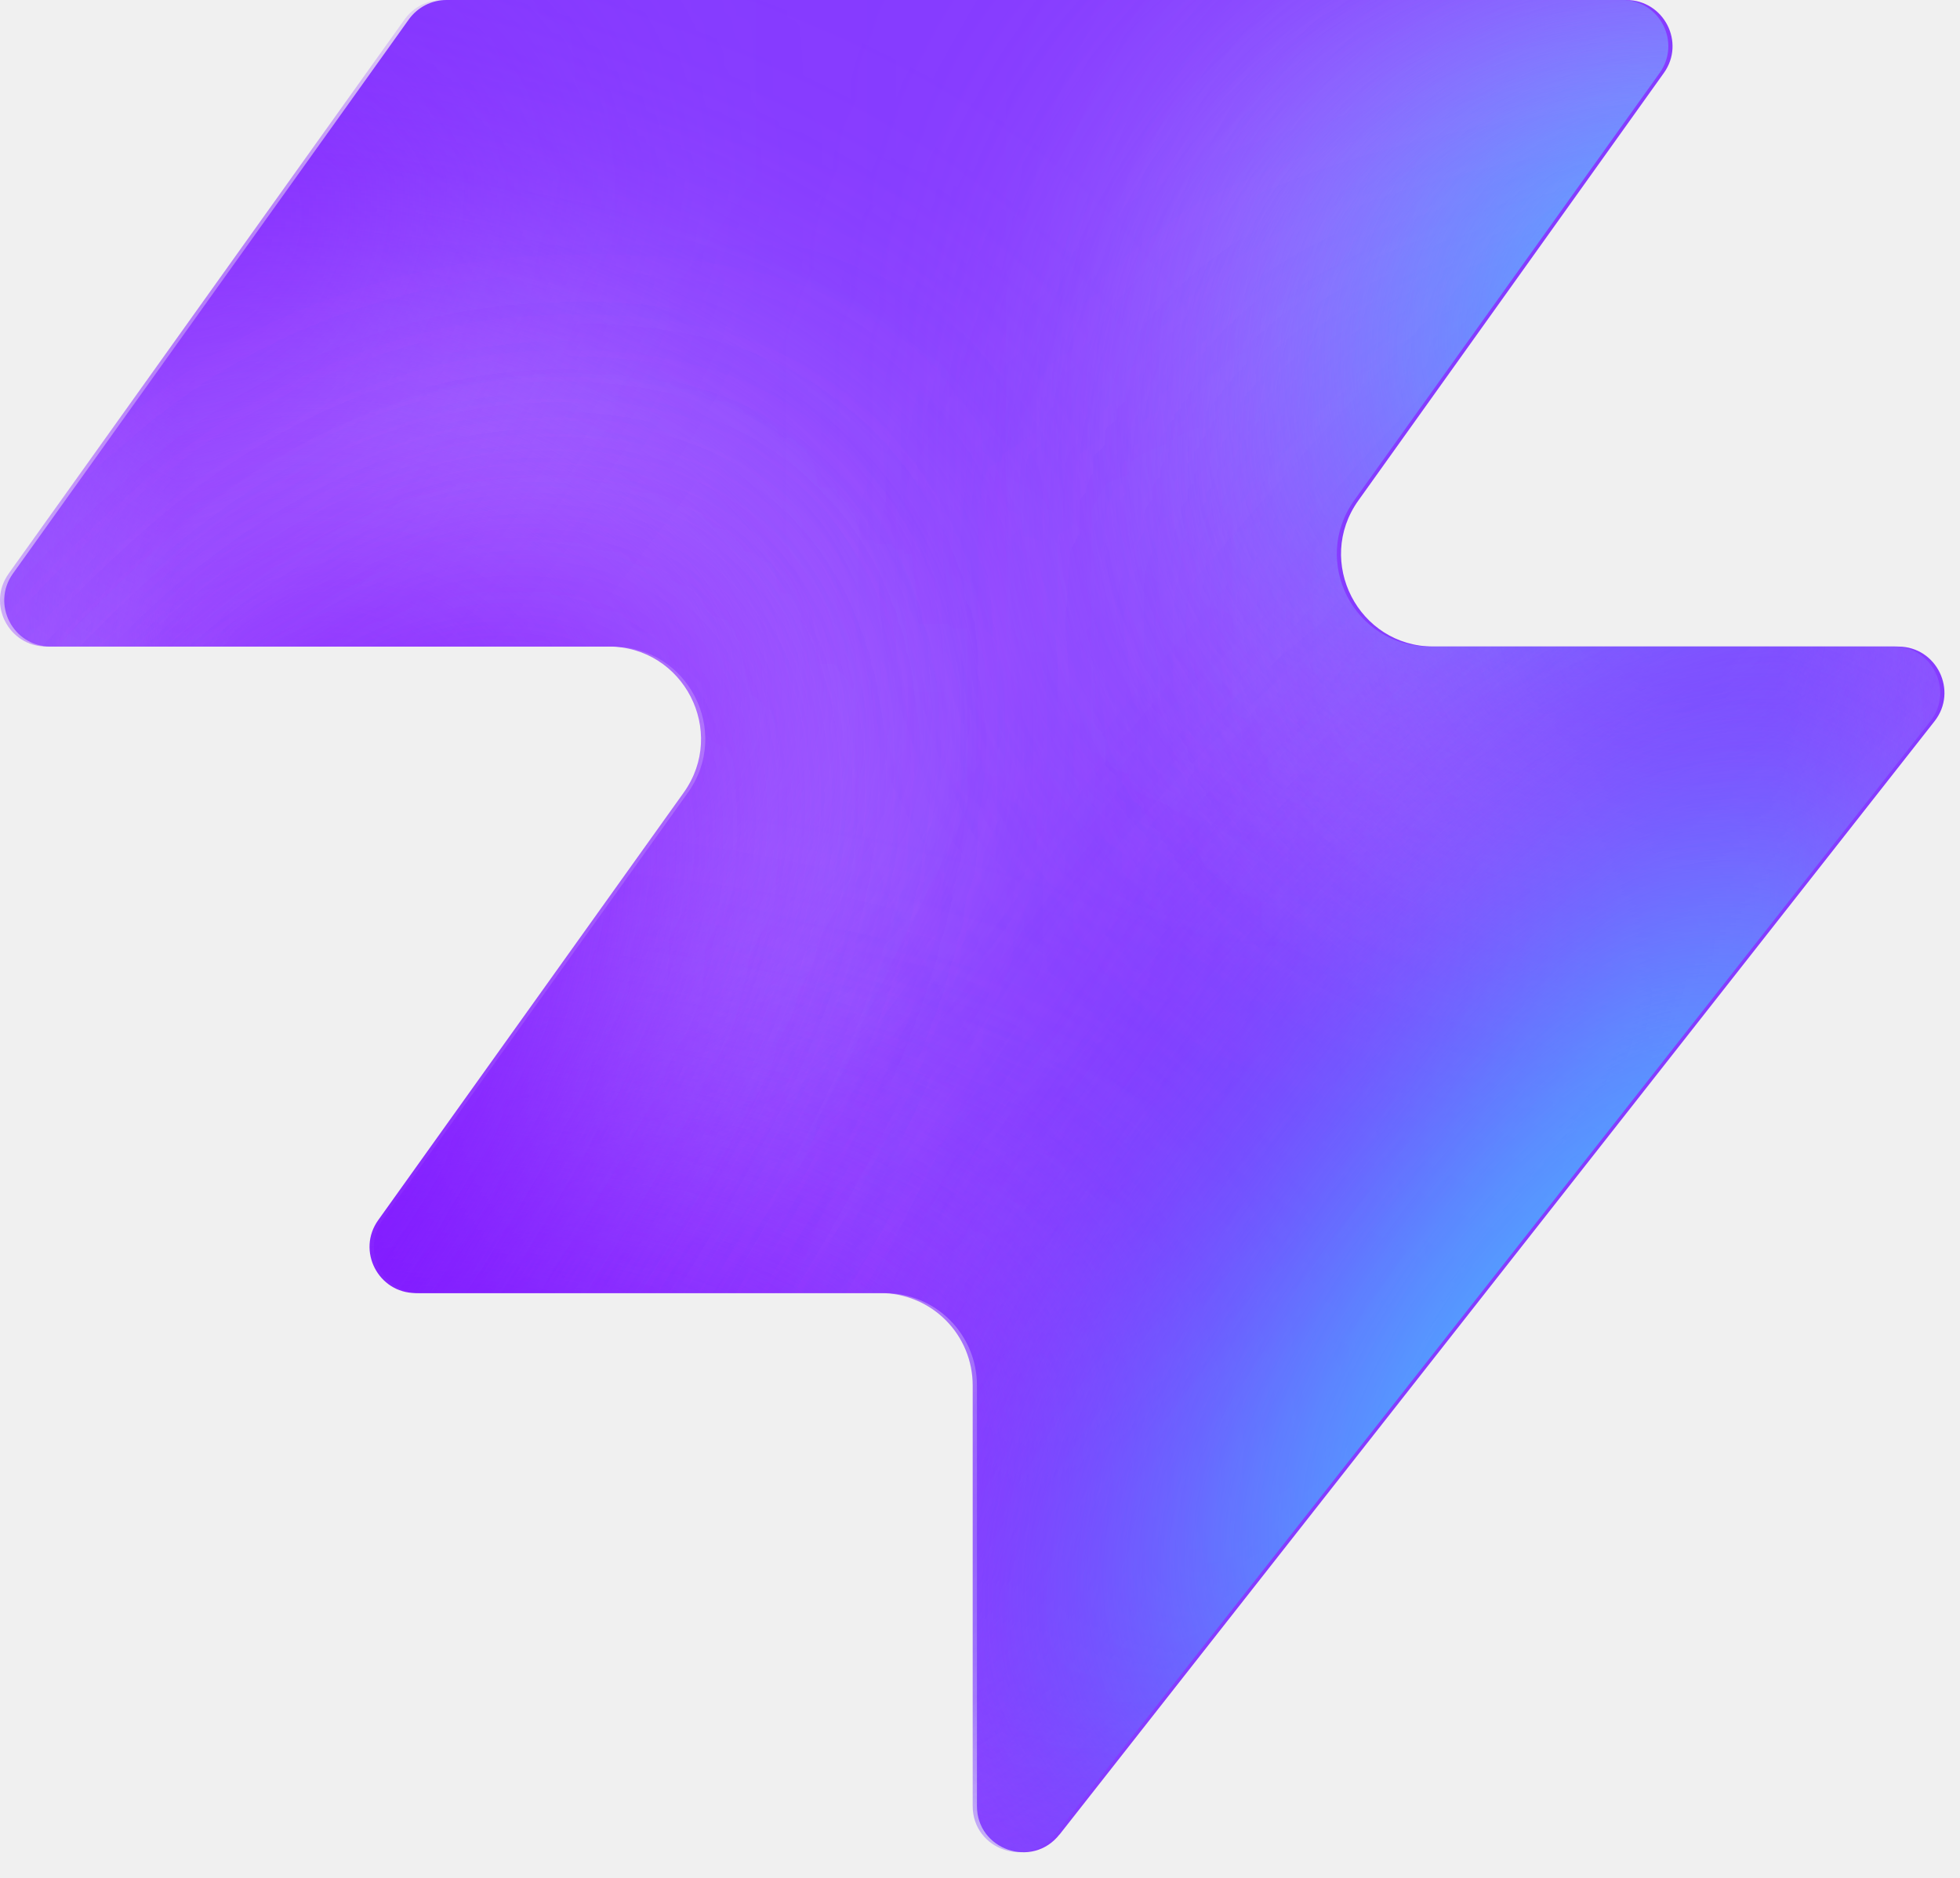
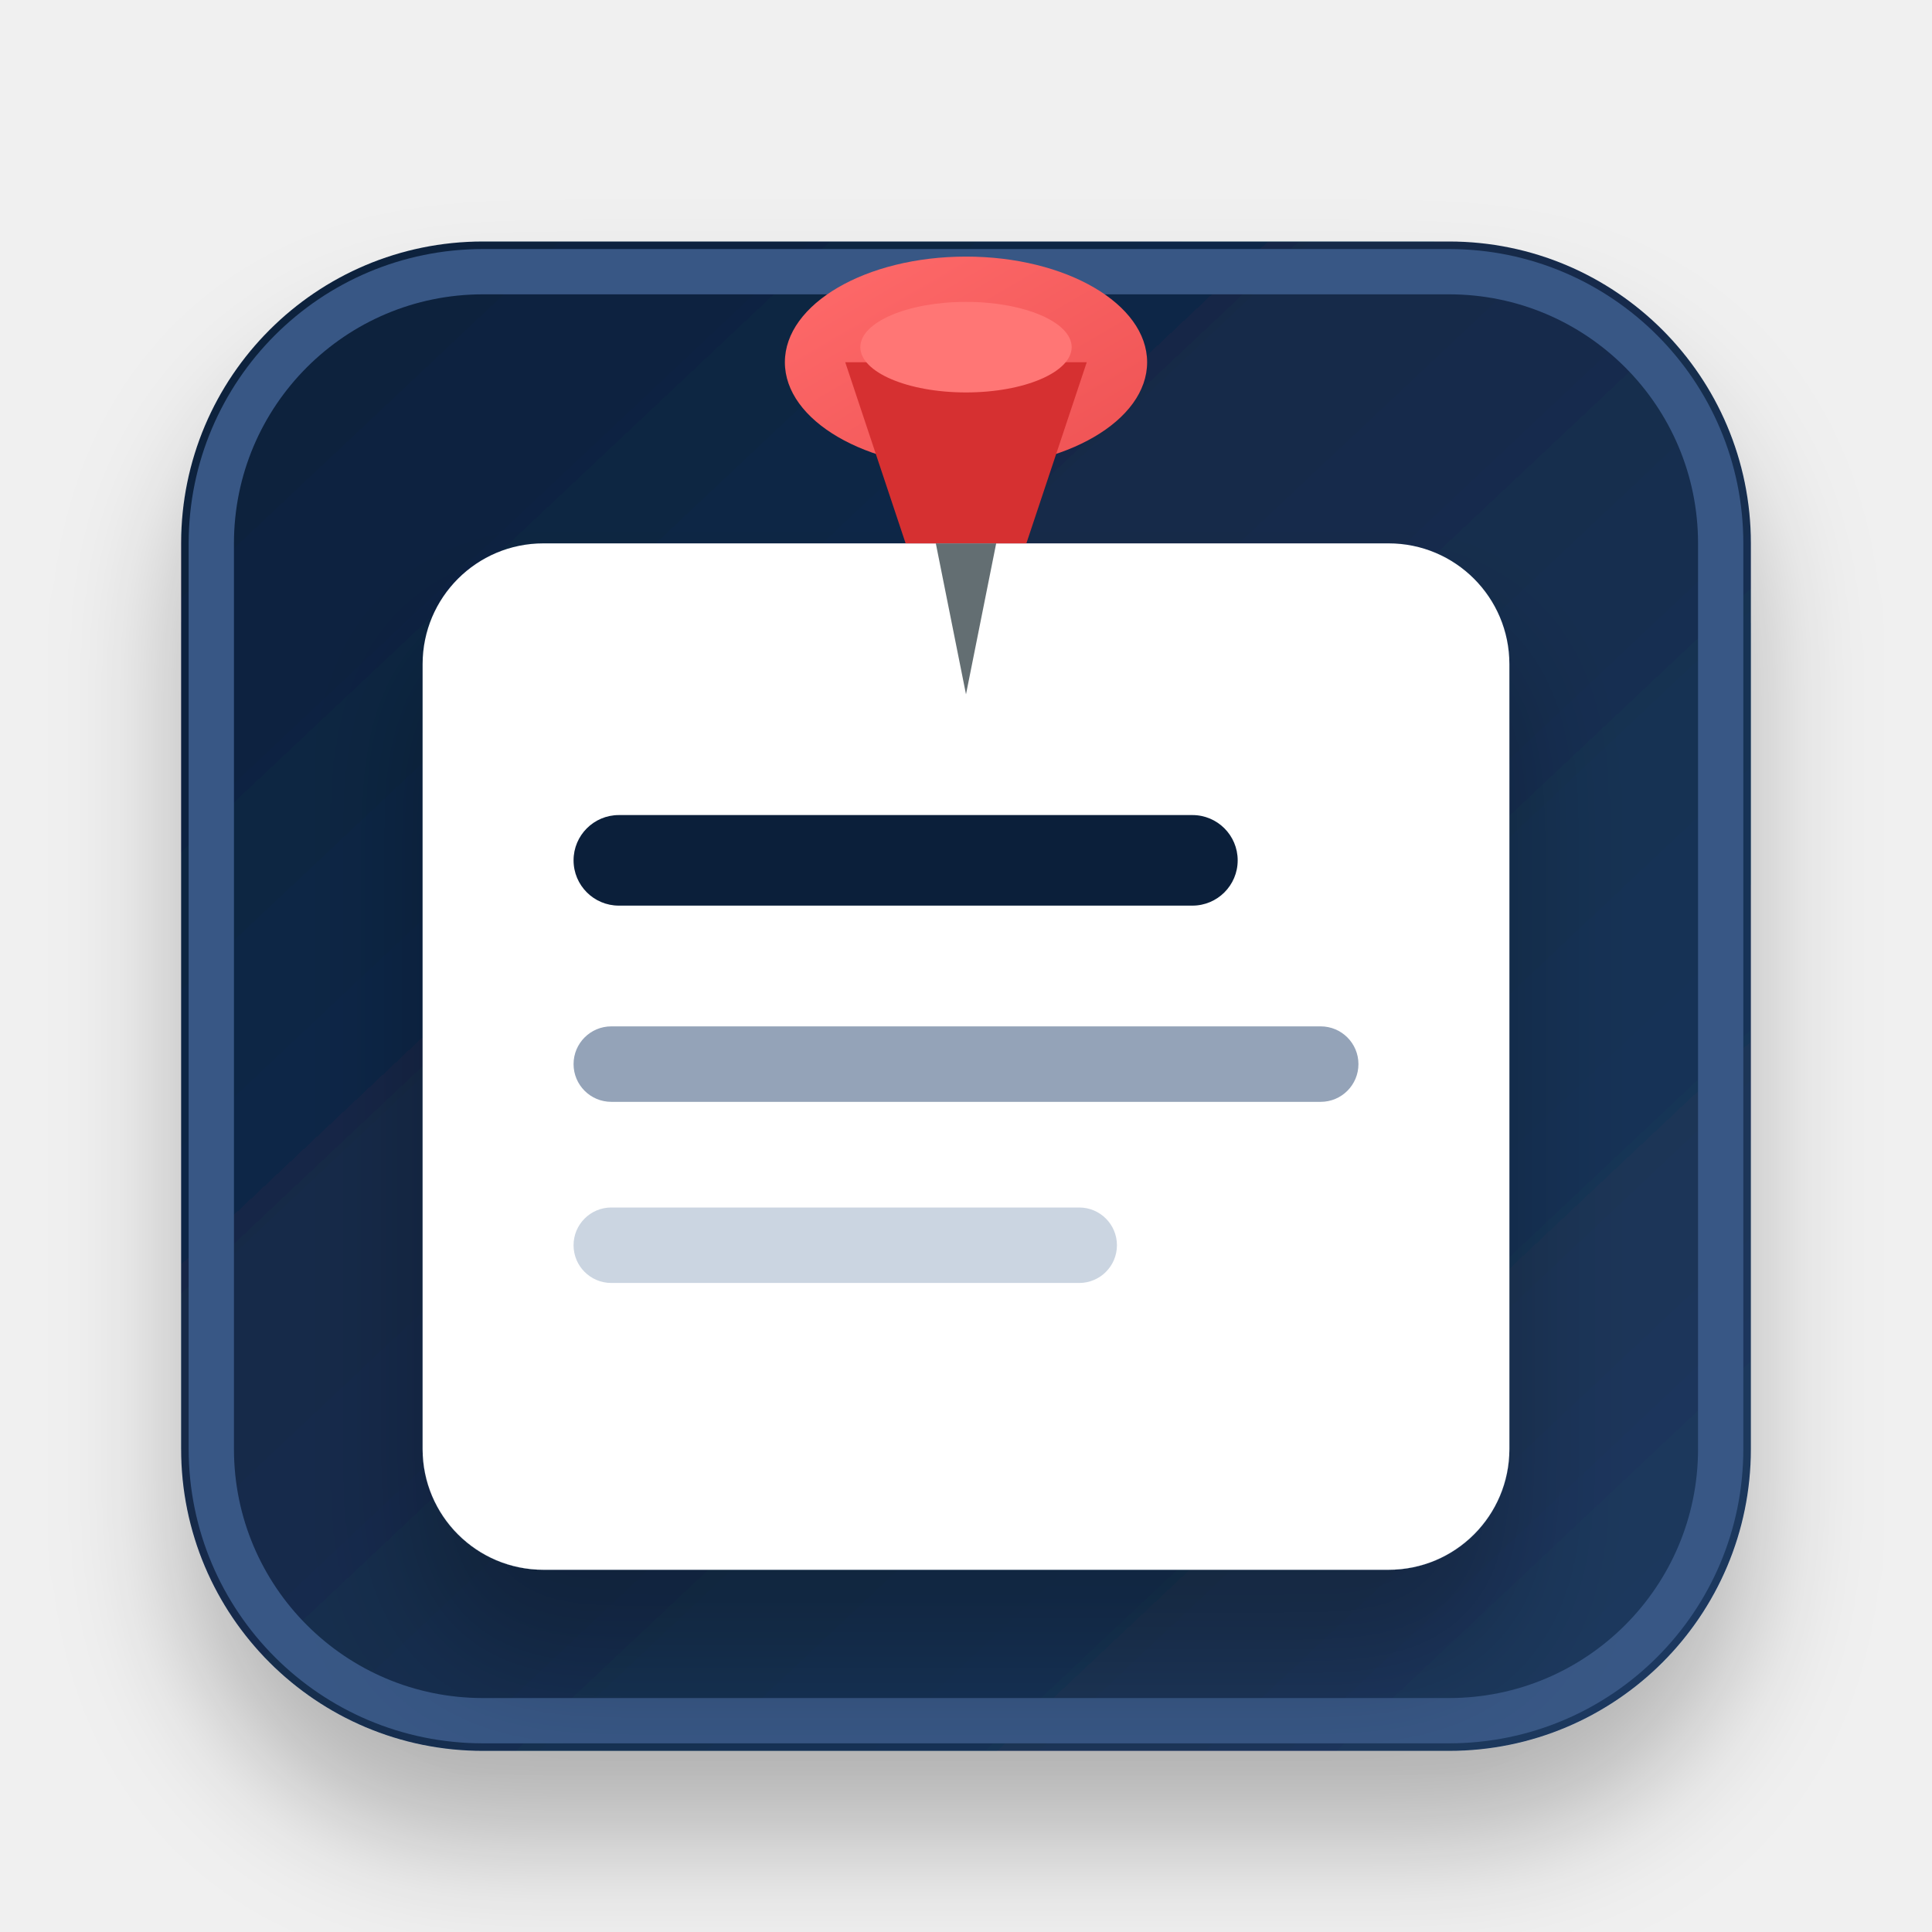
- <svg xmlns="http://www.w3.org/2000/svg" width="48" height="46" fill="none" viewBox="0 0 48 46">
-   <path fill="#863bff" d="M25.946 44.938c-.664.845-2.021.375-2.021-.698V33.937a2.26 2.26 0 0 0-2.262-2.262H10.287c-.92 0-1.456-1.04-.92-1.788l7.48-10.471c1.07-1.497 0-3.578-1.842-3.578H1.237c-.92 0-1.456-1.04-.92-1.788L10.013.474c.214-.297.556-.474.92-.474h28.894c.92 0 1.456 1.04.92 1.788l-7.48 10.471c-1.07 1.498 0 3.579 1.842 3.579h11.377c.943 0 1.473 1.088.89 1.83L25.947 44.94z" style="fill:#863bff;fill:color(display-p3 .525 .23 1);fill-opacity:1" />
-   <mask id="a" width="48" height="46" x="0" y="0" maskUnits="userSpaceOnUse" style="mask-type:alpha">
-     <path fill="#000" d="M25.842 44.938c-.664.844-2.021.375-2.021-.698V33.937a2.26 2.26 0 0 0-2.262-2.262H10.183c-.92 0-1.456-1.04-.92-1.788l7.48-10.471c1.07-1.498 0-3.579-1.842-3.579H1.133c-.92 0-1.456-1.04-.92-1.787L9.91.473c.214-.297.556-.474.92-.474h28.894c.92 0 1.456 1.04.92 1.788l-7.48 10.471c-1.07 1.498 0 3.578 1.842 3.578h11.377c.943 0 1.473 1.088.89 1.832L25.843 44.94z" style="fill:#000;fill-opacity:1" />
-   </mask>
-   <g mask="url(#a)">
-     <g filter="url(#b)">
-       <ellipse cx="5.508" cy="14.704" fill="#ede6ff" rx="5.508" ry="14.704" style="fill:#ede6ff;fill:color(display-p3 .927 .903 1);fill-opacity:1" transform="matrix(.00324 1 1 -.00324 -4.47 31.516)" />
-     </g>
-     <g filter="url(#c)">
-       <ellipse cx="10.399" cy="29.851" fill="#ede6ff" rx="10.399" ry="29.851" style="fill:#ede6ff;fill:color(display-p3 .927 .903 1);fill-opacity:1" transform="matrix(.00324 1 1 -.00324 -39.328 7.883)" />
-     </g>
-     <g filter="url(#d)">
-       <ellipse cx="5.508" cy="30.487" fill="#7e14ff" rx="5.508" ry="30.487" style="fill:#7e14ff;fill:color(display-p3 .492 .077 1);fill-opacity:1" transform="rotate(89.814 -25.913 -14.639)scale(1 -1)" />
-     </g>
-     <g filter="url(#e)">
-       <ellipse cx="5.508" cy="30.599" fill="#7e14ff" rx="5.508" ry="30.599" style="fill:#7e14ff;fill:color(display-p3 .492 .077 1);fill-opacity:1" transform="rotate(89.814 -32.644 -3.334)scale(1 -1)" />
-     </g>
-     <g filter="url(#f)">
-       <ellipse cx="5.508" cy="30.599" fill="#7e14ff" rx="5.508" ry="30.599" style="fill:#7e14ff;fill:color(display-p3 .492 .077 1);fill-opacity:1" transform="matrix(.00324 1 1 -.00324 -34.34 30.47)" />
-     </g>
-     <g filter="url(#g)">
-       <ellipse cx="14.072" cy="22.078" fill="#ede6ff" rx="14.072" ry="22.078" style="fill:#ede6ff;fill:color(display-p3 .927 .903 1);fill-opacity:1" transform="rotate(93.35 24.506 48.493)scale(-1 1)" />
-     </g>
-     <g filter="url(#h)">
-       <ellipse cx="3.47" cy="21.501" fill="#7e14ff" rx="3.47" ry="21.501" style="fill:#7e14ff;fill:color(display-p3 .492 .077 1);fill-opacity:1" transform="rotate(89.009 28.708 47.59)scale(-1 1)" />
-     </g>
-     <g filter="url(#i)">
-       <ellipse cx="3.47" cy="21.501" fill="#7e14ff" rx="3.47" ry="21.501" style="fill:#7e14ff;fill:color(display-p3 .492 .077 1);fill-opacity:1" transform="rotate(89.009 28.708 47.59)scale(-1 1)" />
-     </g>
-     <g filter="url(#j)">
-       <ellipse cx=".387" cy="8.972" fill="#7e14ff" rx="4.407" ry="29.108" style="fill:#7e14ff;fill:color(display-p3 .492 .077 1);fill-opacity:1" transform="rotate(39.51 .387 8.972)" />
-     </g>
-     <g filter="url(#k)">
-       <ellipse cx="47.523" cy="-6.092" fill="#7e14ff" rx="4.407" ry="29.108" style="fill:#7e14ff;fill:color(display-p3 .492 .077 1);fill-opacity:1" transform="rotate(37.892 47.523 -6.092)" />
-     </g>
-     <g filter="url(#l)">
-       <ellipse cx="41.412" cy="6.333" fill="#47bfff" rx="5.971" ry="9.665" style="fill:#47bfff;fill:color(display-p3 .28 .748 1);fill-opacity:1" transform="rotate(37.892 41.412 6.333)" />
-     </g>
-     <g filter="url(#m)">
-       <ellipse cx="-1.879" cy="38.332" fill="#7e14ff" rx="4.407" ry="29.108" style="fill:#7e14ff;fill:color(display-p3 .492 .077 1);fill-opacity:1" transform="rotate(37.892 -1.88 38.332)" />
-     </g>
-     <g filter="url(#n)">
-       <ellipse cx="-1.879" cy="38.332" fill="#7e14ff" rx="4.407" ry="29.108" style="fill:#7e14ff;fill:color(display-p3 .492 .077 1);fill-opacity:1" transform="rotate(37.892 -1.88 38.332)" />
-     </g>
-     <g filter="url(#o)">
-       <ellipse cx="35.651" cy="29.907" fill="#7e14ff" rx="4.407" ry="29.108" style="fill:#7e14ff;fill:color(display-p3 .492 .077 1);fill-opacity:1" transform="rotate(37.892 35.651 29.907)" />
-     </g>
-     <g filter="url(#p)">
-       <ellipse cx="38.418" cy="32.4" fill="#47bfff" rx="5.971" ry="15.297" style="fill:#47bfff;fill:color(display-p3 .28 .748 1);fill-opacity:1" transform="rotate(37.892 38.418 32.4)" />
-     </g>
-   </g>
+ <svg xmlns="http://www.w3.org/2000/svg" viewBox="0 0 64 64" width="64" height="64">
  <defs>
-     <filter id="b" width="60.045" height="41.654" x="-19.77" y="16.149" color-interpolation-filters="sRGB" filterUnits="userSpaceOnUse">
-       <feFlood flood-opacity="0" result="BackgroundImageFix" />
-       <feBlend in="SourceGraphic" in2="BackgroundImageFix" result="shape" />
-       <feGaussianBlur result="effect1_foregroundBlur_2002_17158" stdDeviation="7.659" />
-     </filter>
-     <filter id="c" width="90.34" height="51.437" x="-54.613" y="-7.533" color-interpolation-filters="sRGB" filterUnits="userSpaceOnUse">
-       <feFlood flood-opacity="0" result="BackgroundImageFix" />
-       <feBlend in="SourceGraphic" in2="BackgroundImageFix" result="shape" />
-       <feGaussianBlur result="effect1_foregroundBlur_2002_17158" stdDeviation="7.659" />
-     </filter>
-     <filter id="d" width="79.355" height="29.4" x="-49.64" y="2.03" color-interpolation-filters="sRGB" filterUnits="userSpaceOnUse">
-       <feFlood flood-opacity="0" result="BackgroundImageFix" />
-       <feBlend in="SourceGraphic" in2="BackgroundImageFix" result="shape" />
-       <feGaussianBlur result="effect1_foregroundBlur_2002_17158" stdDeviation="4.596" />
-     </filter>
-     <filter id="e" width="79.579" height="29.4" x="-45.045" y="20.029" color-interpolation-filters="sRGB" filterUnits="userSpaceOnUse">
-       <feFlood flood-opacity="0" result="BackgroundImageFix" />
-       <feBlend in="SourceGraphic" in2="BackgroundImageFix" result="shape" />
-       <feGaussianBlur result="effect1_foregroundBlur_2002_17158" stdDeviation="4.596" />
-     </filter>
-     <filter id="f" width="79.579" height="29.4" x="-43.513" y="21.178" color-interpolation-filters="sRGB" filterUnits="userSpaceOnUse">
-       <feFlood flood-opacity="0" result="BackgroundImageFix" />
-       <feBlend in="SourceGraphic" in2="BackgroundImageFix" result="shape" />
-       <feGaussianBlur result="effect1_foregroundBlur_2002_17158" stdDeviation="4.596" />
-     </filter>
-     <filter id="g" width="74.749" height="58.852" x="15.756" y="-17.901" color-interpolation-filters="sRGB" filterUnits="userSpaceOnUse">
-       <feFlood flood-opacity="0" result="BackgroundImageFix" />
-       <feBlend in="SourceGraphic" in2="BackgroundImageFix" result="shape" />
-       <feGaussianBlur result="effect1_foregroundBlur_2002_17158" stdDeviation="7.659" />
-     </filter>
-     <filter id="h" width="61.377" height="25.362" x="23.548" y="2.284" color-interpolation-filters="sRGB" filterUnits="userSpaceOnUse">
-       <feFlood flood-opacity="0" result="BackgroundImageFix" />
-       <feBlend in="SourceGraphic" in2="BackgroundImageFix" result="shape" />
-       <feGaussianBlur result="effect1_foregroundBlur_2002_17158" stdDeviation="4.596" />
-     </filter>
-     <filter id="i" width="61.377" height="25.362" x="23.548" y="2.284" color-interpolation-filters="sRGB" filterUnits="userSpaceOnUse">
-       <feFlood flood-opacity="0" result="BackgroundImageFix" />
-       <feBlend in="SourceGraphic" in2="BackgroundImageFix" result="shape" />
-       <feGaussianBlur result="effect1_foregroundBlur_2002_17158" stdDeviation="4.596" />
-     </filter>
-     <filter id="j" width="56.045" height="63.649" x="-27.636" y="-22.853" color-interpolation-filters="sRGB" filterUnits="userSpaceOnUse">
-       <feFlood flood-opacity="0" result="BackgroundImageFix" />
-       <feBlend in="SourceGraphic" in2="BackgroundImageFix" result="shape" />
-       <feGaussianBlur result="effect1_foregroundBlur_2002_17158" stdDeviation="4.596" />
-     </filter>
-     <filter id="k" width="54.814" height="64.646" x="20.116" y="-38.415" color-interpolation-filters="sRGB" filterUnits="userSpaceOnUse">
-       <feFlood flood-opacity="0" result="BackgroundImageFix" />
-       <feBlend in="SourceGraphic" in2="BackgroundImageFix" result="shape" />
-       <feGaussianBlur result="effect1_foregroundBlur_2002_17158" stdDeviation="4.596" />
-     </filter>
-     <filter id="l" width="33.541" height="35.313" x="24.641" y="-11.323" color-interpolation-filters="sRGB" filterUnits="userSpaceOnUse">
-       <feFlood flood-opacity="0" result="BackgroundImageFix" />
-       <feBlend in="SourceGraphic" in2="BackgroundImageFix" result="shape" />
-       <feGaussianBlur result="effect1_foregroundBlur_2002_17158" stdDeviation="4.596" />
-     </filter>
-     <filter id="m" width="54.814" height="64.646" x="-29.286" y="6.009" color-interpolation-filters="sRGB" filterUnits="userSpaceOnUse">
-       <feFlood flood-opacity="0" result="BackgroundImageFix" />
-       <feBlend in="SourceGraphic" in2="BackgroundImageFix" result="shape" />
-       <feGaussianBlur result="effect1_foregroundBlur_2002_17158" stdDeviation="4.596" />
-     </filter>
-     <filter id="n" width="54.814" height="64.646" x="-29.286" y="6.009" color-interpolation-filters="sRGB" filterUnits="userSpaceOnUse">
-       <feFlood flood-opacity="0" result="BackgroundImageFix" />
-       <feBlend in="SourceGraphic" in2="BackgroundImageFix" result="shape" />
-       <feGaussianBlur result="effect1_foregroundBlur_2002_17158" stdDeviation="4.596" />
-     </filter>
-     <filter id="o" width="54.814" height="64.646" x="8.244" y="-2.416" color-interpolation-filters="sRGB" filterUnits="userSpaceOnUse">
-       <feFlood flood-opacity="0" result="BackgroundImageFix" />
-       <feBlend in="SourceGraphic" in2="BackgroundImageFix" result="shape" />
-       <feGaussianBlur result="effect1_foregroundBlur_2002_17158" stdDeviation="4.596" />
-     </filter>
-     <filter id="p" width="39.409" height="43.623" x="18.713" y="10.588" color-interpolation-filters="sRGB" filterUnits="userSpaceOnUse">
-       <feFlood flood-opacity="0" result="BackgroundImageFix" />
-       <feBlend in="SourceGraphic" in2="BackgroundImageFix" result="shape" />
-       <feGaussianBlur result="effect1_foregroundBlur_2002_17158" stdDeviation="4.596" />
+     <linearGradient id="boardGrad" x1="0%" y1="0%" x2="100%" y2="100%">
+       <stop offset="0%" stop-color="#0b1f3a" />
+       <stop offset="100%" stop-color="#1e3a60" />
+     </linearGradient>
+     <linearGradient id="pinGrad" x1="0%" y1="0%" x2="100%" y2="100%">
+       <stop offset="0%" stop-color="#ff6b6b" />
+       <stop offset="100%" stop-color="#ee5253" />
+     </linearGradient>
+     <filter id="shadow" x="-10%" y="-10%" width="130%" height="130%">
+       <feDropShadow dx="0" dy="3" stdDeviation="2" flood-opacity="0.25" />
    </filter>
  </defs>
+   <rect x="6" y="8" width="52" height="50" rx="10" fill="url(#boardGrad)" filter="url(#shadow)" />
+   <rect x="7" y="9" width="50" height="48" rx="9" fill="none" stroke="#385785" stroke-width="1.5" />
+   <rect x="14" y="18" width="36" height="34" rx="4" fill="#ffffff" filter="url(#shadow)" />
+   <rect x="19" y="27" width="22" height="3" rx="1.5" fill="#0b1f3a" />
+   <rect x="19" y="34" width="26" height="2.5" rx="1.25" fill="#94a3b8" />
+   <rect x="19" y="40" width="18" height="2.5" rx="1.25" fill="#cbd5e1" />
+   <ellipse cx="32" cy="12" rx="6" ry="3.5" fill="url(#pinGrad)" />
+   <path d="M28 12 L30 18 L34 18 L36 12 Z" fill="#d63031" />
+   <ellipse cx="32" cy="11.5" rx="3.5" ry="1.5" fill="#ff7675" />
+   <polygon points="31,18 33,18 32,23" fill="#636e72" />
</svg>
